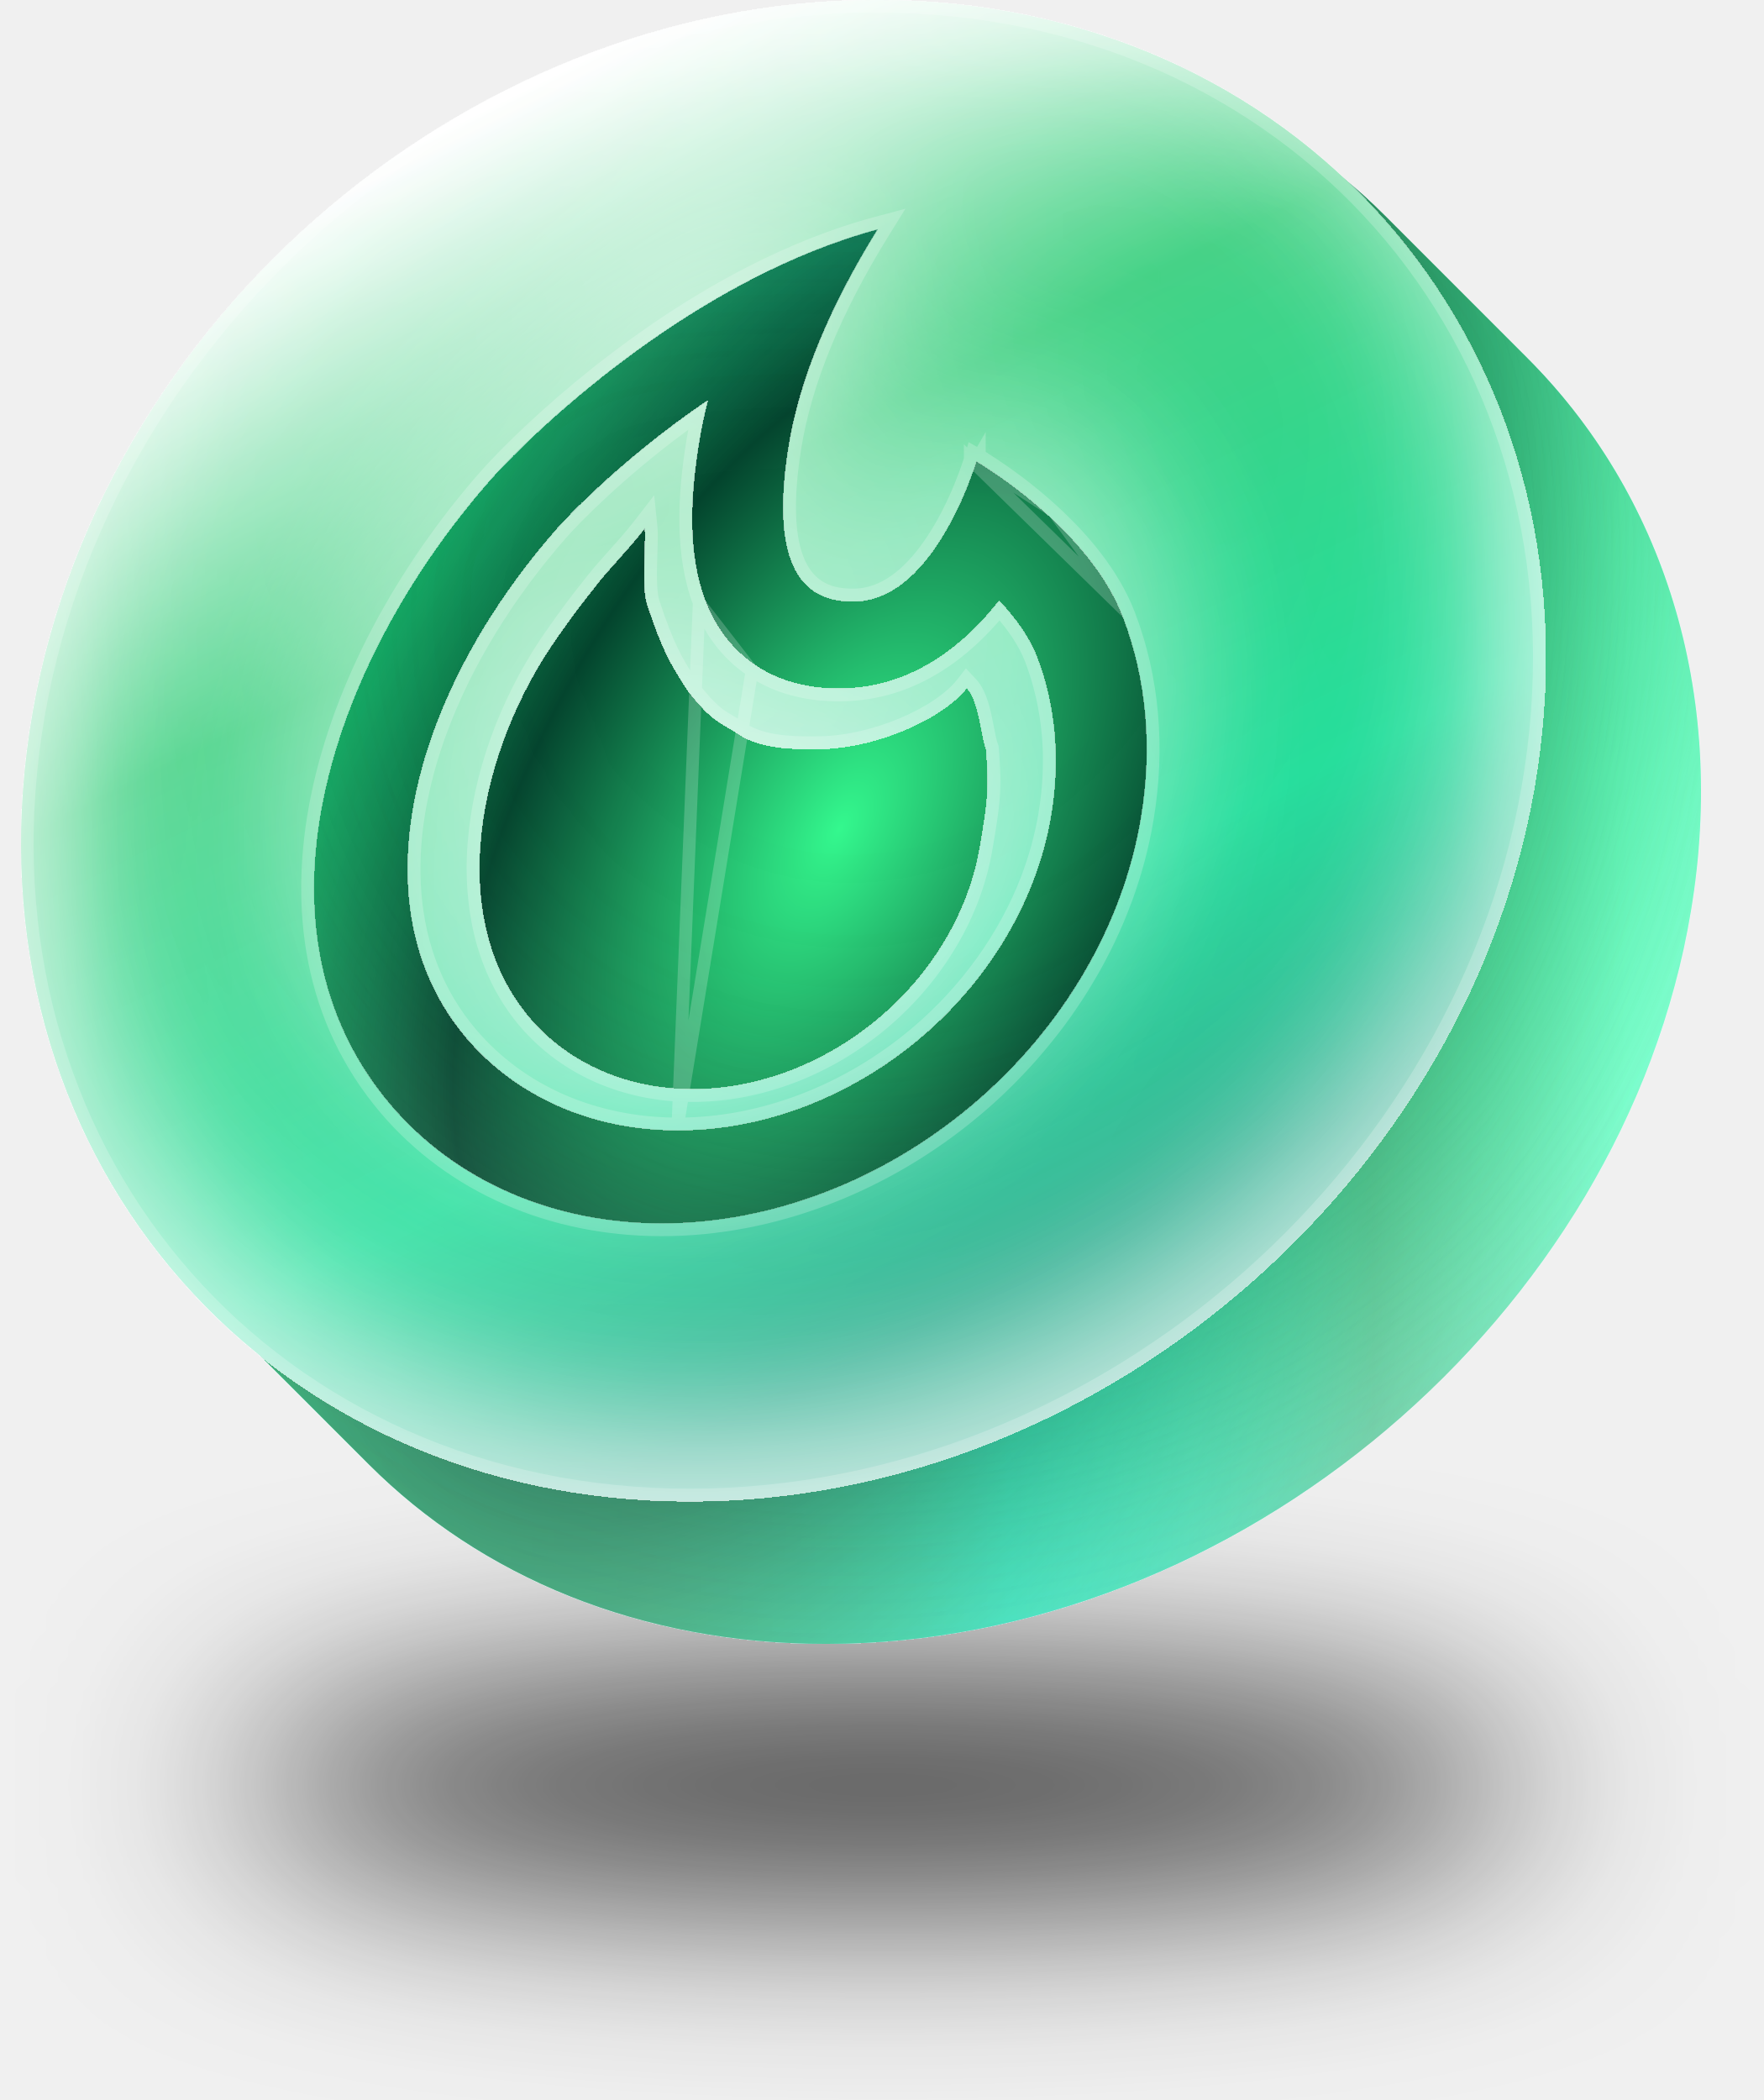
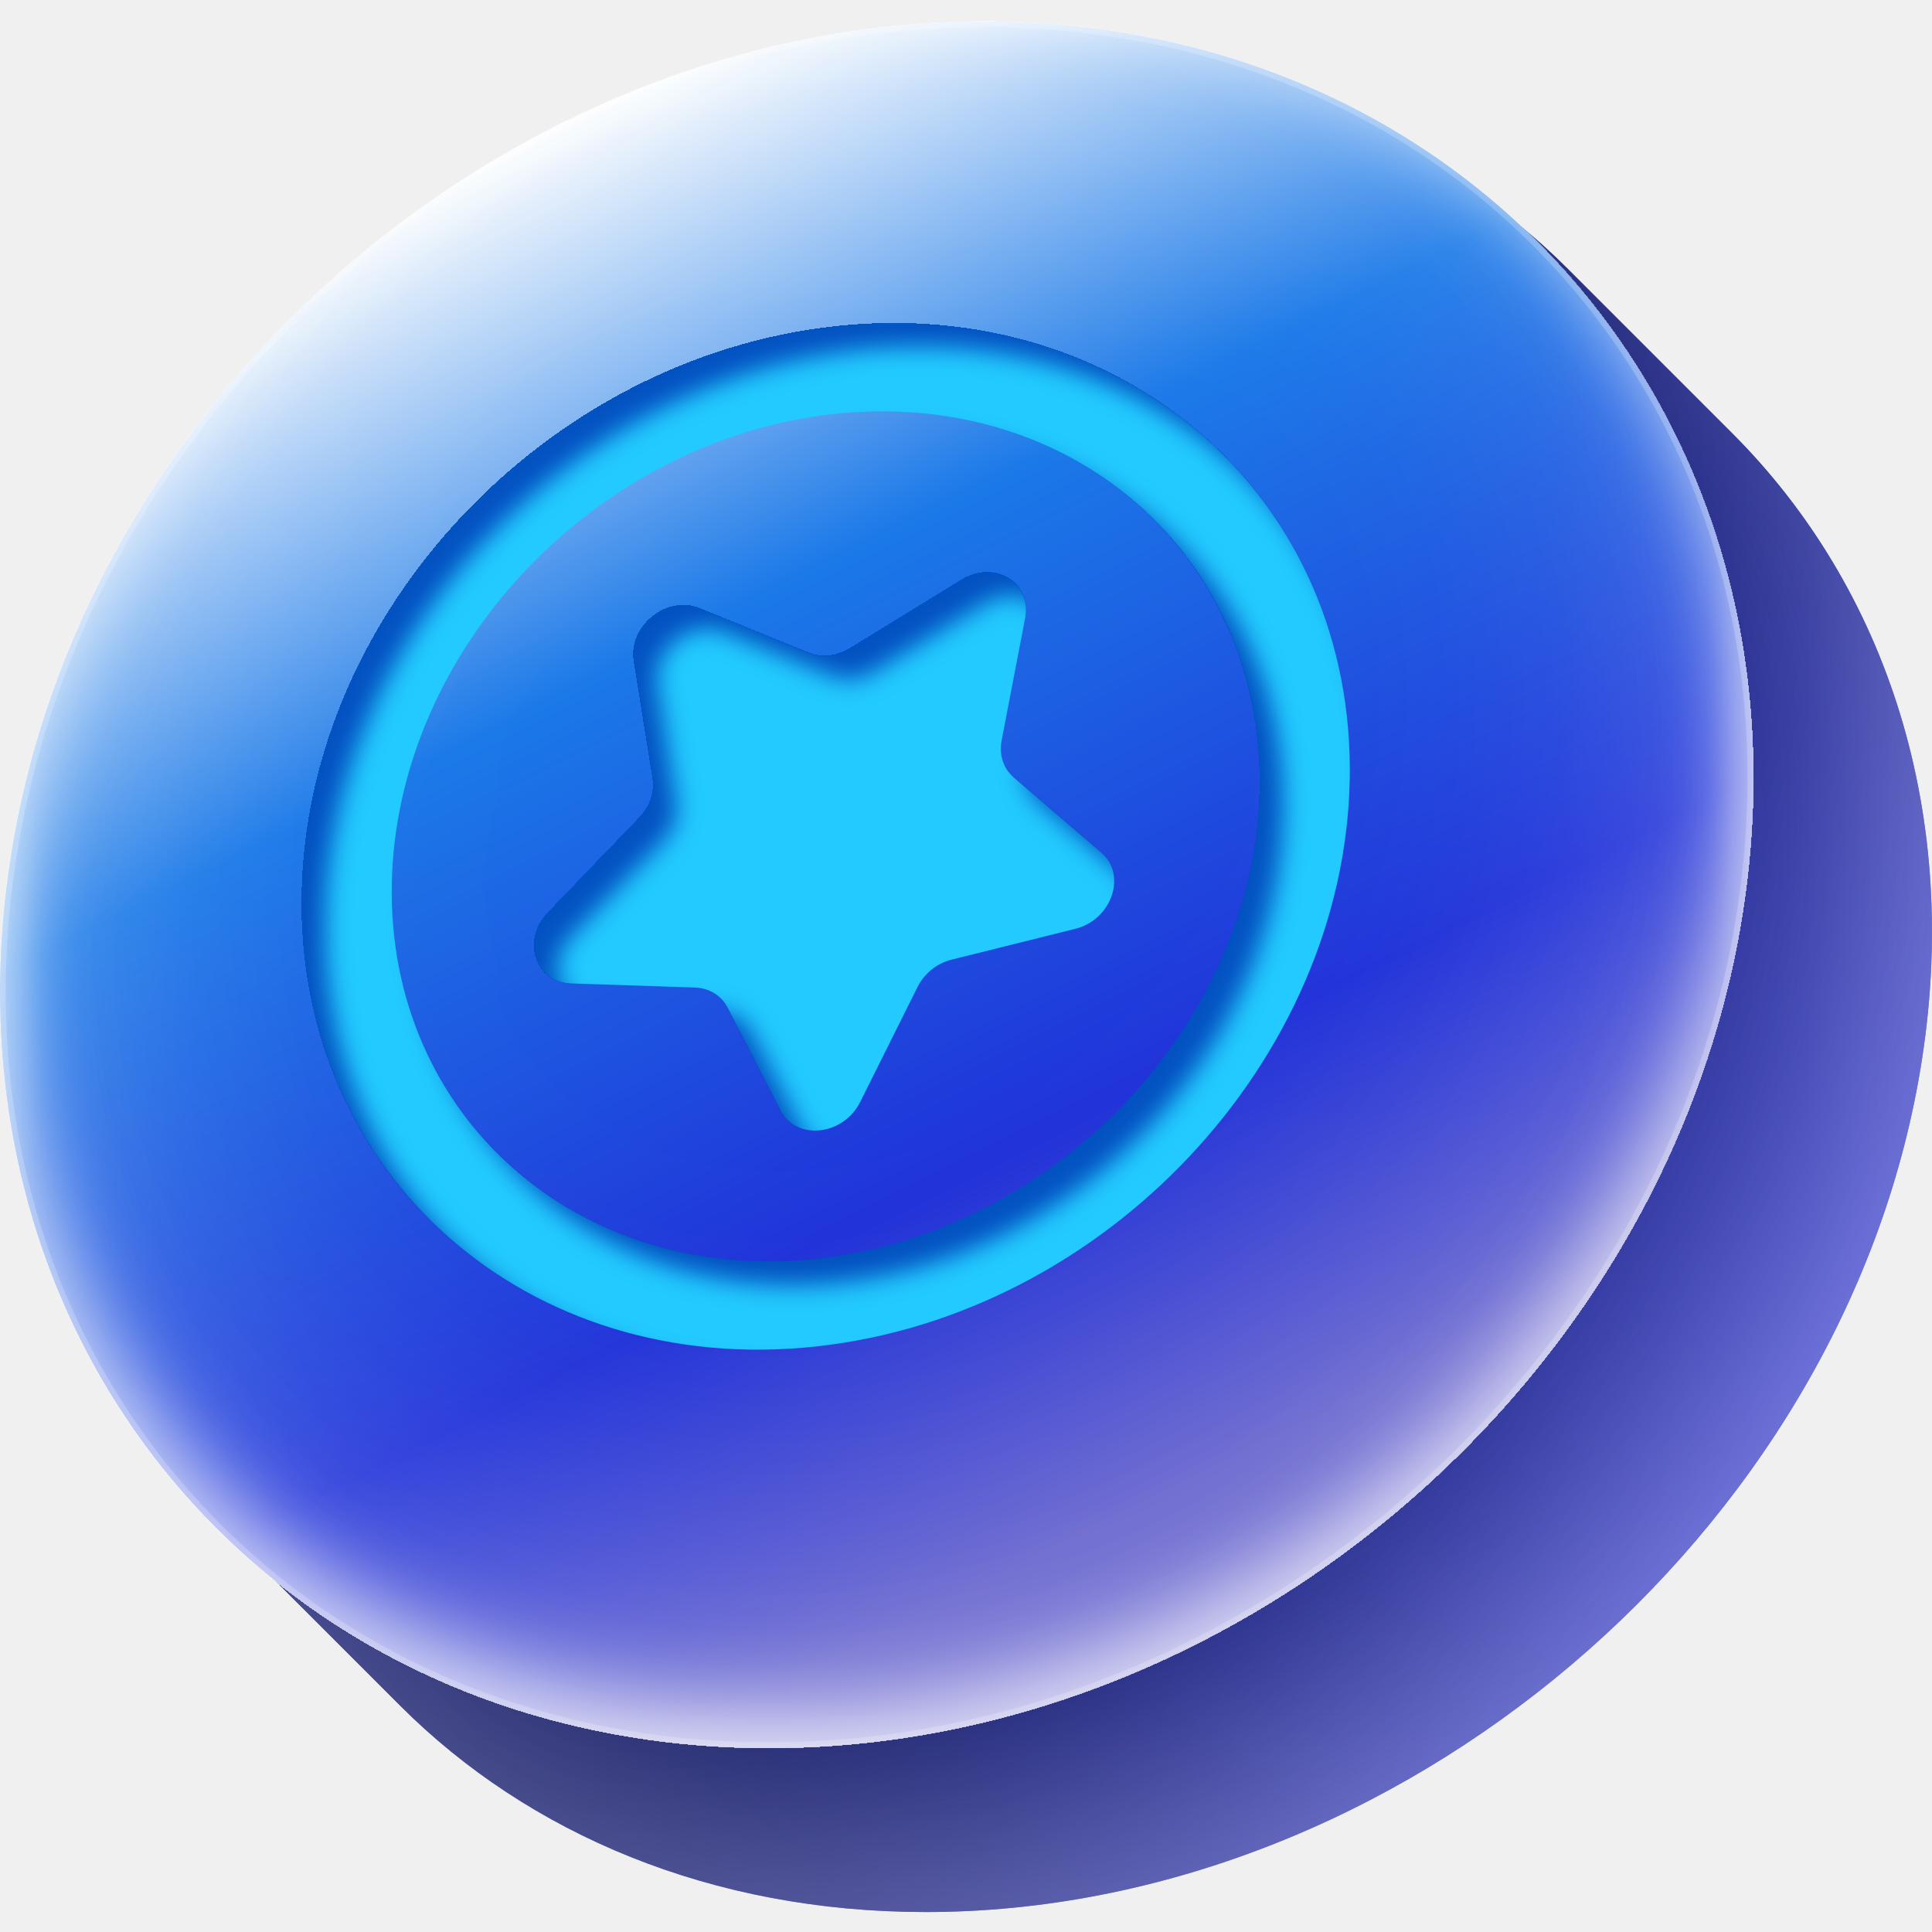
- <svg xmlns="http://www.w3.org/2000/svg" width="84" height="100" viewBox="0 0 84 100" fill="none">
-   <g opacity="0.8" filter="url(#filter0_f_558_1581)">
-     <path d="M73.306 85C73.306 87.761 59.303 90 42.029 90C24.755 90 10.752 87.761 10.752 85C10.752 82.239 24.755 80 42.029 80C59.303 80 73.306 82.239 73.306 85Z" fill="black" />
+ <svg xmlns="http://www.w3.org/2000/svg" width="81" height="81" viewBox="0 0 81 81" fill="none">
+   <g filter="url(#filter0_i_2823_5603)">
+     <path d="M43.714 2.64C23.937 2.64 5.268 18.454 2.015 37.961C0.238 48.612 3.423 58.161 9.902 64.637L16.783 71.519C22.17 76.903 29.833 80.164 38.812 80.164C58.589 80.164 77.259 64.35 80.512 44.842C82.29 34.191 79.102 24.641 72.624 18.165L65.744 11.284C60.356 5.9 52.694 2.64 43.714 2.64Z" fill="url(#paint0_linear_2823_5603)" />
  </g>
-   <g filter="url(#filter1_i_558_1581)">
-     <path d="M44.175 1.715C24.641 1.715 6.202 17.334 2.989 36.6C1.234 47.119 4.381 56.551 10.779 62.947L17.576 69.744C22.896 75.062 30.465 78.281 39.333 78.281C58.866 78.281 77.306 62.663 80.519 43.396C82.274 32.877 79.127 23.444 72.728 17.048L65.933 10.253C60.611 4.935 53.043 1.715 44.175 1.715Z" fill="url(#paint0_linear_558_1581)" />
+   <g filter="url(#filter1_i_2823_5603)">
+     <path d="M43.714 2.64C23.937 2.64 5.268 18.454 2.015 37.961C0.238 48.612 3.423 58.161 9.902 64.637L16.783 71.519C22.17 76.903 29.833 80.164 38.812 80.164C58.589 80.164 77.259 64.35 80.512 44.842C82.29 34.191 79.102 24.641 72.624 18.165L65.744 11.284C60.356 5.9 52.694 2.64 43.714 2.64Z" fill="url(#paint1_radial_2823_5603)" />
  </g>
-   <g filter="url(#filter2_i_558_1581)">
-     <path d="M44.175 1.715C24.641 1.715 6.202 17.334 2.989 36.6C1.234 47.119 4.381 56.551 10.779 62.947L17.576 69.744C22.896 75.062 30.465 78.281 39.333 78.281C58.866 78.281 77.306 62.663 80.519 43.396C82.274 32.877 79.127 23.444 72.728 17.048L65.933 10.253C60.611 4.935 53.043 1.715 44.175 1.715Z" fill="url(#paint1_radial_558_1581)" />
+   <g filter="url(#filter2_iii_2823_5603)">
+     <path fill-rule="evenodd" clip-rule="evenodd" d="M32.239 73.286C52.382 73.286 70.731 57.083 73.225 37.095C75.718 17.107 61.41 0.903 41.268 0.903C21.125 0.903 2.775 17.107 0.282 37.095C-2.211 57.083 12.097 73.286 32.239 73.286Z" fill="url(#paint2_linear_2823_5603)" />
  </g>
-   <g filter="url(#filter3_iii_558_1581)">
-     <path fill-rule="evenodd" clip-rule="evenodd" d="M26.484 25.238C23.917 28.177 21.952 31.39 20.754 34.586C18.695 40.078 18.903 45.517 22.216 49.419C24.618 52.239 28.236 53.821 32.282 53.818C36.327 53.821 40.473 52.24 43.816 49.419C46.258 47.355 48.112 44.754 49.187 41.949C49.578 40.931 49.866 39.886 50.042 38.83L50.044 38.818C50.489 36.186 50.258 33.594 49.371 31.283C49.028 30.389 48.378 29.475 47.58 28.619C46.086 30.526 43.59 32.775 40.032 32.794C38.582 32.816 37.171 32.495 35.973 31.697C34.775 30.9 34.021 29.779 33.572 28.597C32.727 26.366 32.855 23.61 33.295 20.972C33.401 20.342 33.534 19.712 33.693 19.084C33.181 19.43 32.684 19.784 32.202 20.142C29.253 22.334 27.165 24.46 26.484 25.238ZM46.736 34.718C46.6 34.008 46.442 33.183 46.037 32.749C44.885 34.219 41.697 35.647 38.953 35.662C37.835 35.679 36.252 35.662 35.203 34.965C34.987 34.822 34.806 34.717 34.639 34.621C34.09 34.303 33.694 34.075 32.74 32.856L32.64 32.698C31.968 31.638 31.547 30.974 30.824 28.769C30.642 28.214 30.677 27.175 30.705 26.311C30.721 25.826 30.736 25.397 30.709 25.137C30.291 25.679 29.822 26.202 29.394 26.682C29.06 27.055 28.749 27.402 28.505 27.71C27.501 28.975 27.289 29.273 26.839 29.906C26.769 30.005 26.693 30.112 26.607 30.232C22.67 35.747 21.172 43.722 25.214 48.481C27.066 50.657 29.857 51.876 32.977 51.874C36.096 51.877 39.294 50.657 41.872 48.481C44.439 46.312 46.163 43.374 46.673 40.316L46.675 40.307C47.018 38.277 47.124 37.614 46.963 35.662C46.872 35.426 46.807 35.088 46.736 34.718Z" fill="url(#paint2_linear_558_1581)" />
-     <path fill-rule="evenodd" clip-rule="evenodd" d="M32.842 71.489C52.736 71.489 70.86 55.486 73.322 35.745C75.784 16.003 61.653 0 41.759 0C21.865 0 3.741 16.003 1.279 35.745C-1.184 55.486 12.947 71.489 32.842 71.489ZM54.335 38.971C53.481 44.088 50.597 48.995 46.316 52.613C42.026 56.235 36.704 58.267 31.511 58.264C26.318 58.267 21.673 56.236 18.59 52.614C11.57 44.349 15.533 31.781 23.283 22.911C24.722 21.264 29.59 16.464 35.87 13.244C37.741 12.284 39.738 11.465 41.808 10.911C40.609 12.844 39.711 14.609 39.05 16.202C38.272 18.078 37.821 19.717 37.587 21.114C36.788 25.907 37.624 28.691 40.652 28.63C42.243 28.63 43.513 27.5 44.456 26.169C45.806 24.265 46.487 21.953 46.487 21.953C46.487 21.953 48.177 22.928 49.95 24.555C51.326 25.817 52.751 27.471 53.477 29.364C54.608 32.31 54.903 35.615 54.335 38.971Z" fill="url(#paint3_linear_558_1581)" />
+   <path d="M73.106 37.08C70.62 57.008 52.321 73.166 32.239 73.166C12.169 73.166 -2.083 57.026 0.401 37.11C2.887 17.182 21.186 1.023 41.268 1.023C61.338 1.023 75.59 17.164 73.106 37.08Z" stroke="white" stroke-opacity="0.2" stroke-width="0.24" />
+   <g filter="url(#filter3_i_2823_5603)">
+     <path fill-rule="evenodd" clip-rule="evenodd" d="M12.66 37.45C12.887 25.661 22.928 15.001 35.039 13.688C47.149 12.377 56.818 20.901 56.588 32.69C56.359 44.479 46.321 55.138 34.209 56.452C22.097 57.765 12.431 49.239 12.66 37.45ZM16.427 37.044C16.236 46.811 24.247 53.871 34.28 52.785V52.782C44.311 51.697 52.63 42.865 52.819 33.099C53.01 23.331 44.999 16.271 34.968 17.357C24.932 18.445 16.616 27.274 16.427 37.044ZM41.993 31.05C41.879 31.648 42.067 32.223 42.498 32.591H42.493L46.176 35.748C47.258 36.672 46.614 38.561 45.088 38.94L39.887 40.237C39.281 40.387 38.754 40.812 38.471 41.376L36.064 46.202C35.71 46.91 35.042 47.317 34.38 47.389C33.718 47.462 33.063 47.198 32.735 46.564L30.503 42.24C30.244 41.734 29.729 41.422 29.125 41.403L23.955 41.231C22.437 41.18 21.863 39.424 22.984 38.261L26.808 34.291C27.253 33.83 27.462 33.21 27.373 32.635L26.583 27.703C26.4 26.556 27.373 25.504 28.453 25.388C28.738 25.357 29.031 25.39 29.314 25.506L33.906 27.376C34.174 27.485 34.469 27.521 34.767 27.49C35.065 27.458 35.363 27.357 35.636 27.19L40.32 24.314C40.608 24.137 40.903 24.041 41.189 24.009C42.271 23.891 43.203 24.737 42.977 25.927L41.993 31.05Z" fill="#22CAFF" />
  </g>
-   <path d="M32.282 53.518H32.282C36.25 53.521 40.329 51.969 43.623 49.189C46.027 47.157 47.85 44.598 48.907 41.842C49.291 40.842 49.573 39.816 49.746 38.78L49.748 38.769L49.748 38.768C50.185 36.184 49.957 33.648 49.091 31.391L49.091 31.391C48.8 30.632 48.268 29.843 47.594 29.081C46.055 30.954 43.554 33.075 40.035 33.094C38.539 33.116 37.066 32.786 35.807 31.947L32.282 53.518ZM32.282 53.518C28.315 53.521 24.784 51.971 22.445 49.224C19.227 45.435 18.999 40.123 21.035 34.692C22.218 31.534 24.163 28.351 26.71 25.436C27.377 24.674 29.449 22.561 32.381 20.382C32.657 20.178 32.937 19.975 33.221 19.774C33.137 20.157 33.063 20.54 32.999 20.923L32.999 20.923C32.557 23.573 32.418 26.395 33.292 28.703L33.292 28.704M32.282 53.518L33.292 28.704M33.292 28.704C33.757 29.931 34.546 31.108 35.806 31.946L33.292 28.704ZM32.977 52.174C36.173 52.176 39.438 50.928 42.066 48.711L42.066 48.711C44.682 46.499 46.446 43.5 46.969 40.365L46.673 40.316L46.969 40.365L46.971 40.357C47.316 38.316 47.426 37.626 47.262 35.637L47.258 35.595L47.243 35.554C47.164 35.349 47.104 35.042 47.031 34.662L47.03 34.654C46.962 34.304 46.886 33.907 46.774 33.542C46.663 33.179 46.506 32.812 46.257 32.544L46.017 32.288L45.801 32.564C45.27 33.242 44.237 33.942 42.975 34.475C41.72 35.005 40.276 35.355 38.952 35.362L38.949 35.362C38.391 35.37 37.735 35.37 37.092 35.284C36.446 35.197 35.839 35.028 35.369 34.715C35.146 34.567 34.958 34.458 34.791 34.362L34.789 34.361C34.516 34.203 34.301 34.079 34.038 33.85C33.773 33.62 33.452 33.278 32.986 32.682L32.894 32.537L32.894 32.537L32.887 32.526C32.229 31.49 31.82 30.845 31.109 28.676C31.033 28.443 30.996 28.083 30.986 27.648C30.975 27.221 30.991 26.755 31.005 26.32L31.006 26.295C31.022 25.831 31.036 25.387 31.008 25.107L30.931 24.36L30.472 24.954C30.061 25.485 29.6 26.001 29.17 26.482L29.165 26.487C28.835 26.857 28.52 27.209 28.27 27.523C27.263 28.793 27.048 29.095 26.595 29.733L26.839 29.906L26.595 29.733C26.525 29.831 26.449 29.938 26.363 30.058C24.367 32.853 22.988 36.274 22.62 39.607C22.252 42.941 22.895 46.215 24.985 48.676L24.985 48.676C26.9 50.925 29.778 52.176 32.977 52.174ZM32.977 52.174C32.976 52.174 32.976 52.174 32.976 52.174L32.977 51.874L32.977 52.174C32.977 52.174 32.977 52.174 32.977 52.174ZM46.487 21.953L46.637 21.693L46.307 21.503L46.199 21.868L46.487 21.953ZM46.487 21.953C46.637 21.693 46.637 21.693 46.637 21.693L46.637 21.693L46.637 21.694L46.639 21.694L46.643 21.697L46.658 21.706C46.672 21.714 46.692 21.726 46.717 21.741C46.769 21.772 46.843 21.817 46.938 21.877C47.128 21.996 47.398 22.171 47.724 22.398C48.377 22.85 49.254 23.509 50.153 24.334M46.487 21.953L50.153 24.334M50.153 24.334C51.544 25.609 53.007 27.301 53.757 29.256M50.153 24.334L53.757 29.256M53.757 29.256C54.909 32.257 55.207 35.616 54.63 39.021C53.764 44.214 50.84 49.182 46.51 52.842L46.51 52.842C42.17 56.506 36.781 58.567 31.511 58.564M53.757 29.256L46.199 21.868L46.199 21.868L46.199 21.869L46.197 21.873L46.192 21.892C46.187 21.908 46.179 21.933 46.169 21.965C46.148 22.03 46.117 22.125 46.076 22.246C45.992 22.488 45.867 22.83 45.7 23.232C45.366 24.036 44.868 25.068 44.211 25.995L44.211 25.995C43.284 27.305 42.092 28.33 40.652 28.33V28.33L40.646 28.33C39.936 28.344 39.379 28.192 38.95 27.906C38.52 27.62 38.191 27.184 37.965 26.586C37.507 25.375 37.486 23.547 37.883 21.163C38.112 19.791 38.557 18.173 39.327 16.317C39.982 14.74 40.871 12.99 42.063 11.069L42.462 10.425L41.73 10.621C39.636 11.182 37.619 12.01 35.733 12.977C29.41 16.22 24.513 21.048 23.057 22.713L23.057 22.713C19.155 27.179 16.198 32.584 15.104 37.929C14.009 43.278 14.777 48.588 18.361 52.808L18.362 52.809C21.507 56.504 26.239 58.567 31.511 58.564M31.511 58.564C31.511 58.564 31.511 58.564 31.511 58.564L31.511 58.264L31.511 58.564C31.511 58.564 31.511 58.564 31.511 58.564ZM73.024 35.708C70.581 55.299 52.585 71.189 32.842 71.189C13.128 71.189 -0.864 55.344 1.576 35.782C4.02 16.191 22.016 0.3 41.759 0.3C61.473 0.3 75.464 16.145 73.024 35.708Z" stroke="white" stroke-opacity="0.2" stroke-width="0.6" />
  <defs>
-     <filter id="filter0_f_558_1581" x="0.752" y="70" width="82.555" height="30" filterUnits="userSpaceOnUse" color-interpolation-filters="sRGB">
-       <feFlood flood-opacity="0" result="BackgroundImageFix" />
-       <feBlend mode="normal" in="SourceGraphic" in2="BackgroundImageFix" result="shape" />
-       <feGaussianBlur stdDeviation="5" result="effect1_foregroundBlur_558_1581" />
-     </filter>
-     <filter id="filter1_i_558_1581" x="2.508" y="-10.285" width="78.492" height="88.567" filterUnits="userSpaceOnUse" color-interpolation-filters="sRGB">
+     <filter id="filter0_i_2823_5603" x="1.527" y="-2.16" width="79.473" height="82.324" filterUnits="userSpaceOnUse" color-interpolation-filters="sRGB">
      <feFlood flood-opacity="0" result="BackgroundImageFix" />
      <feBlend mode="normal" in="SourceGraphic" in2="BackgroundImageFix" result="shape" />
      <feColorMatrix in="SourceAlpha" type="matrix" values="0 0 0 0 0 0 0 0 0 0 0 0 0 0 0 0 0 0 127 0" result="hardAlpha" />
-       <feOffset dy="-12" />
-       <feGaussianBlur stdDeviation="14" />
+       <feOffset dy="-4.8" />
+       <feGaussianBlur stdDeviation="5.6" />
      <feComposite in2="hardAlpha" operator="arithmetic" k2="-1" k3="1" />
      <feColorMatrix type="matrix" values="0 0 0 0 0.909 0 0 0 0 0.996 0 0 0 0 0.991 0 0 0 0.25 0" />
-       <feBlend mode="normal" in2="shape" result="effect1_innerShadow_558_1581" />
+       <feBlend mode="normal" in2="shape" result="effect1_innerShadow_2823_5603" />
    </filter>
-     <filter id="filter2_i_558_1581" x="2.508" y="-10.285" width="78.492" height="88.567" filterUnits="userSpaceOnUse" color-interpolation-filters="sRGB">
+     <filter id="filter1_i_2823_5603" x="1.527" y="-2.16" width="79.473" height="82.324" filterUnits="userSpaceOnUse" color-interpolation-filters="sRGB">
      <feFlood flood-opacity="0" result="BackgroundImageFix" />
      <feBlend mode="normal" in="SourceGraphic" in2="BackgroundImageFix" result="shape" />
      <feColorMatrix in="SourceAlpha" type="matrix" values="0 0 0 0 0 0 0 0 0 0 0 0 0 0 0 0 0 0 127 0" result="hardAlpha" />
-       <feOffset dy="-12" />
-       <feGaussianBlur stdDeviation="14" />
+       <feOffset dy="-4.8" />
+       <feGaussianBlur stdDeviation="5.6" />
      <feComposite in2="hardAlpha" operator="arithmetic" k2="-1" k3="1" />
-       <feColorMatrix type="matrix" values="0 0 0 0 0.909 0 0 0 0 0.996 0 0 0 0 0.991 0 0 0 0.25 0" />
-       <feBlend mode="normal" in2="shape" result="effect1_innerShadow_558_1581" />
+       <feColorMatrix type="matrix" values="0 0 0 0 0.996 0 0 0 0 0.971 0 0 0 0 0.909 0 0 0 0.25 0" />
+       <feBlend mode="normal" in2="shape" result="effect1_innerShadow_2823_5603" />
    </filter>
-     <filter id="filter3_iii_558_1581" x="1" y="-10" width="72.602" height="81.489" filterUnits="userSpaceOnUse" color-interpolation-filters="sRGB">
+     <filter id="filter2_iii_2823_5603" x="0" y="-3.097" width="73.507" height="76.383" filterUnits="userSpaceOnUse" color-interpolation-filters="sRGB">
      <feFlood flood-opacity="0" result="BackgroundImageFix" />
      <feBlend mode="normal" in="SourceGraphic" in2="BackgroundImageFix" result="shape" />
      <feColorMatrix in="SourceAlpha" type="matrix" values="0 0 0 0 0 0 0 0 0 0 0 0 0 0 0 0 0 0 127 0" result="hardAlpha" />
-       <feOffset dy="-4" />
-       <feGaussianBlur stdDeviation="5" />
+       <feOffset dy="-1.6" />
+       <feGaussianBlur stdDeviation="2" />
      <feComposite in2="hardAlpha" operator="arithmetic" k2="-1" k3="1" />
      <feColorMatrix type="matrix" values="0 0 0 0 1 0 0 0 0 1 0 0 0 0 1 0 0 0 0.5 0" />
-       <feBlend mode="normal" in2="shape" result="effect1_innerShadow_558_1581" />
+       <feBlend mode="normal" in2="shape" result="effect1_innerShadow_2823_5603" />
      <feColorMatrix in="SourceAlpha" type="matrix" values="0 0 0 0 0 0 0 0 0 0 0 0 0 0 0 0 0 0 127 0" result="hardAlpha" />
-       <feOffset dy="-2" />
-       <feGaussianBlur stdDeviation="4" />
+       <feOffset dy="-0.8" />
+       <feGaussianBlur stdDeviation="1.6" />
      <feComposite in2="hardAlpha" operator="arithmetic" k2="-1" k3="1" />
      <feColorMatrix type="matrix" values="0 0 0 0 1 0 0 0 0 1 0 0 0 0 1 0 0 0 0.5 0" />
-       <feBlend mode="normal" in2="effect1_innerShadow_558_1581" result="effect2_innerShadow_558_1581" />
+       <feBlend mode="normal" in2="effect1_innerShadow_2823_5603" result="effect2_innerShadow_2823_5603" />
      <feColorMatrix in="SourceAlpha" type="matrix" values="0 0 0 0 0 0 0 0 0 0 0 0 0 0 0 0 0 0 127 0" result="hardAlpha" />
-       <feOffset dy="-10" />
-       <feGaussianBlur stdDeviation="26" />
+       <feOffset dy="-4" />
+       <feGaussianBlur stdDeviation="10.4" />
      <feComposite in2="hardAlpha" operator="arithmetic" k2="-1" k3="1" />
      <feColorMatrix type="matrix" values="0 0 0 0 1 0 0 0 0 1 0 0 0 0 1 0 0 0 0.25 0" />
-       <feBlend mode="normal" in2="effect2_innerShadow_558_1581" result="effect3_innerShadow_558_1581" />
+       <feBlend mode="normal" in2="effect2_innerShadow_2823_5603" result="effect3_innerShadow_2823_5603" />
    </filter>
-     <linearGradient id="paint0_linear_558_1581" x1="77.654" y1="1.715" x2="6.463" y2="1.715" gradientUnits="userSpaceOnUse">
-       <stop stop-color="#50FEBF" />
-       <stop offset="0.172" stop-color="#4AAD89" />
-       <stop offset="0.416" stop-color="#06FFFF" />
-       <stop offset="0.656" stop-color="#53E6C3" />
-       <stop offset="1" stop-color="#00FE84" />
+     <filter id="filter3_i_2823_5603" x="12.656" y="13.555" width="44.935" height="44.03" filterUnits="userSpaceOnUse" color-interpolation-filters="sRGB">
+       <feFlood flood-opacity="0" result="BackgroundImageFix" />
+       <feBlend mode="normal" in="SourceGraphic" in2="BackgroundImageFix" result="shape" />
+       <feColorMatrix in="SourceAlpha" type="matrix" values="0 0 0 0 0 0 0 0 0 0 0 0 0 0 0 0 0 0 127 0" result="hardAlpha" />
+       <feOffset dx="1" dy="1" />
+       <feGaussianBlur stdDeviation="0.5" />
+       <feComposite in2="hardAlpha" operator="arithmetic" k2="-1" k3="1" />
+       <feColorMatrix type="matrix" values="0 0 0 0 0.009 0 0 0 0 0.306 0 0 0 0 0.75 0 0 0 0.97 0" />
+       <feBlend mode="normal" in2="shape" result="effect1_innerShadow_2823_5603" />
+     </filter>
+     <linearGradient id="paint0_linear_2823_5603" x1="77.611" y1="2.64" x2="5.532" y2="2.64" gradientUnits="userSpaceOnUse">
+       <stop stop-color="#1F56E4" />
+       <stop offset="0.172" stop-color="#5567C5" />
+       <stop offset="0.416" stop-color="#4E61C3" />
+       <stop offset="0.656" stop-color="#4A5AE7" />
+       <stop offset="1" stop-color="#2B32D9" />
    </linearGradient>
-     <radialGradient id="paint1_radial_558_1581" cx="0" cy="0" r="1" gradientUnits="userSpaceOnUse" gradientTransform="translate(39.9566 39.4664) rotate(28.975) scale(42.8068 78.7327)">
-       <stop stop-color="#34F88E" />
-       <stop offset="0.344" stop-color="#03442D" />
-       <stop offset="1" stop-color="#00FF66" stop-opacity="0" />
+     <radialGradient id="paint1_radial_2823_5603" cx="0" cy="0" r="1" gradientUnits="userSpaceOnUse" gradientTransform="translate(39.4435 40.8633) rotate(28.9755) scale(43.3413 79.7166)">
+       <stop stop-color="#2E2BD9" />
+       <stop offset="0.344" stop-color="#081056" />
+       <stop offset="1" stop-color="#545AE2" />
    </radialGradient>
-     <linearGradient id="paint2_linear_558_1581" x1="20.953" y1="6.104" x2="48.43" y2="61.017" gradientUnits="userSpaceOnUse">
+     <linearGradient id="paint2_linear_2823_5603" x1="20.383" y1="5.972" x2="48.761" y2="62.684" gradientUnits="userSpaceOnUse">
      <stop offset="0.003" stop-color="white" />
-       <stop offset="0.349" stop-color="#32CD79" />
-       <stop offset="0.75" stop-color="#05D98D" />
-       <stop offset="1" stop-color="#049E79" />
-     </linearGradient>
-     <linearGradient id="paint3_linear_558_1581" x1="20.953" y1="6.104" x2="48.43" y2="61.017" gradientUnits="userSpaceOnUse">
-       <stop offset="0.003" stop-color="white" />
-       <stop offset="0.349" stop-color="#32CD79" />
-       <stop offset="0.75" stop-color="#05D98D" />
-       <stop offset="1" stop-color="#049E79" />
+       <stop offset="0.349" stop-color="#1B79E8" />
+       <stop offset="0.75" stop-color="#2032D9" />
+       <stop offset="1" stop-color="#615ECC" />
    </linearGradient>
  </defs>
</svg>
